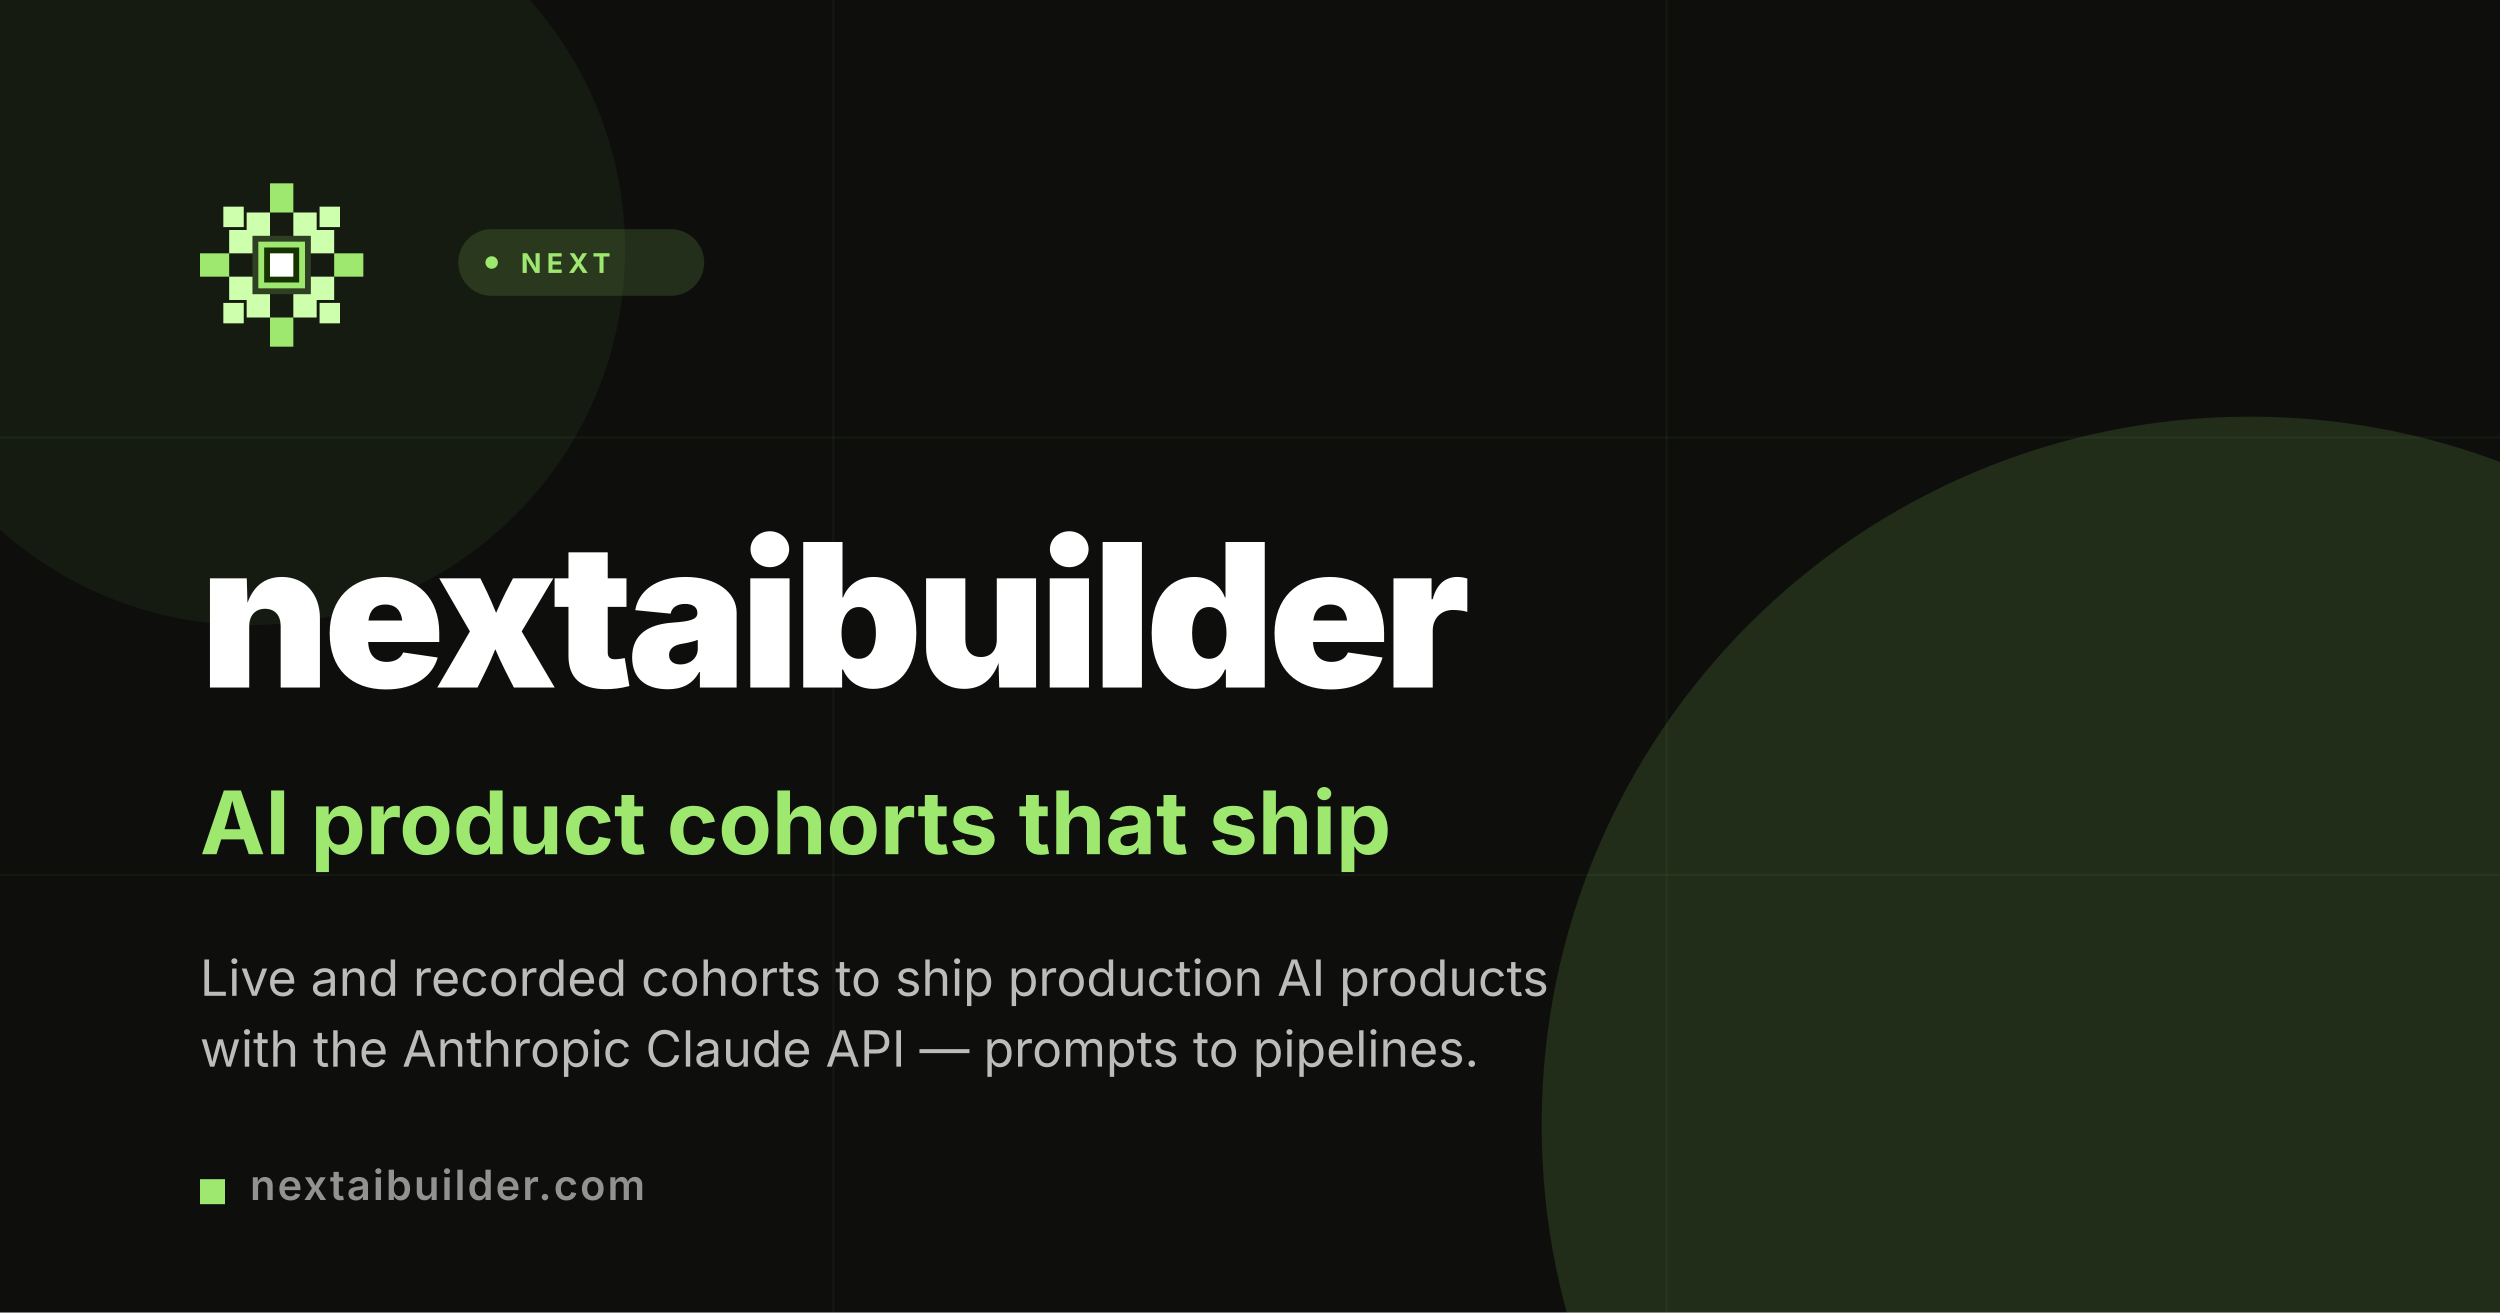
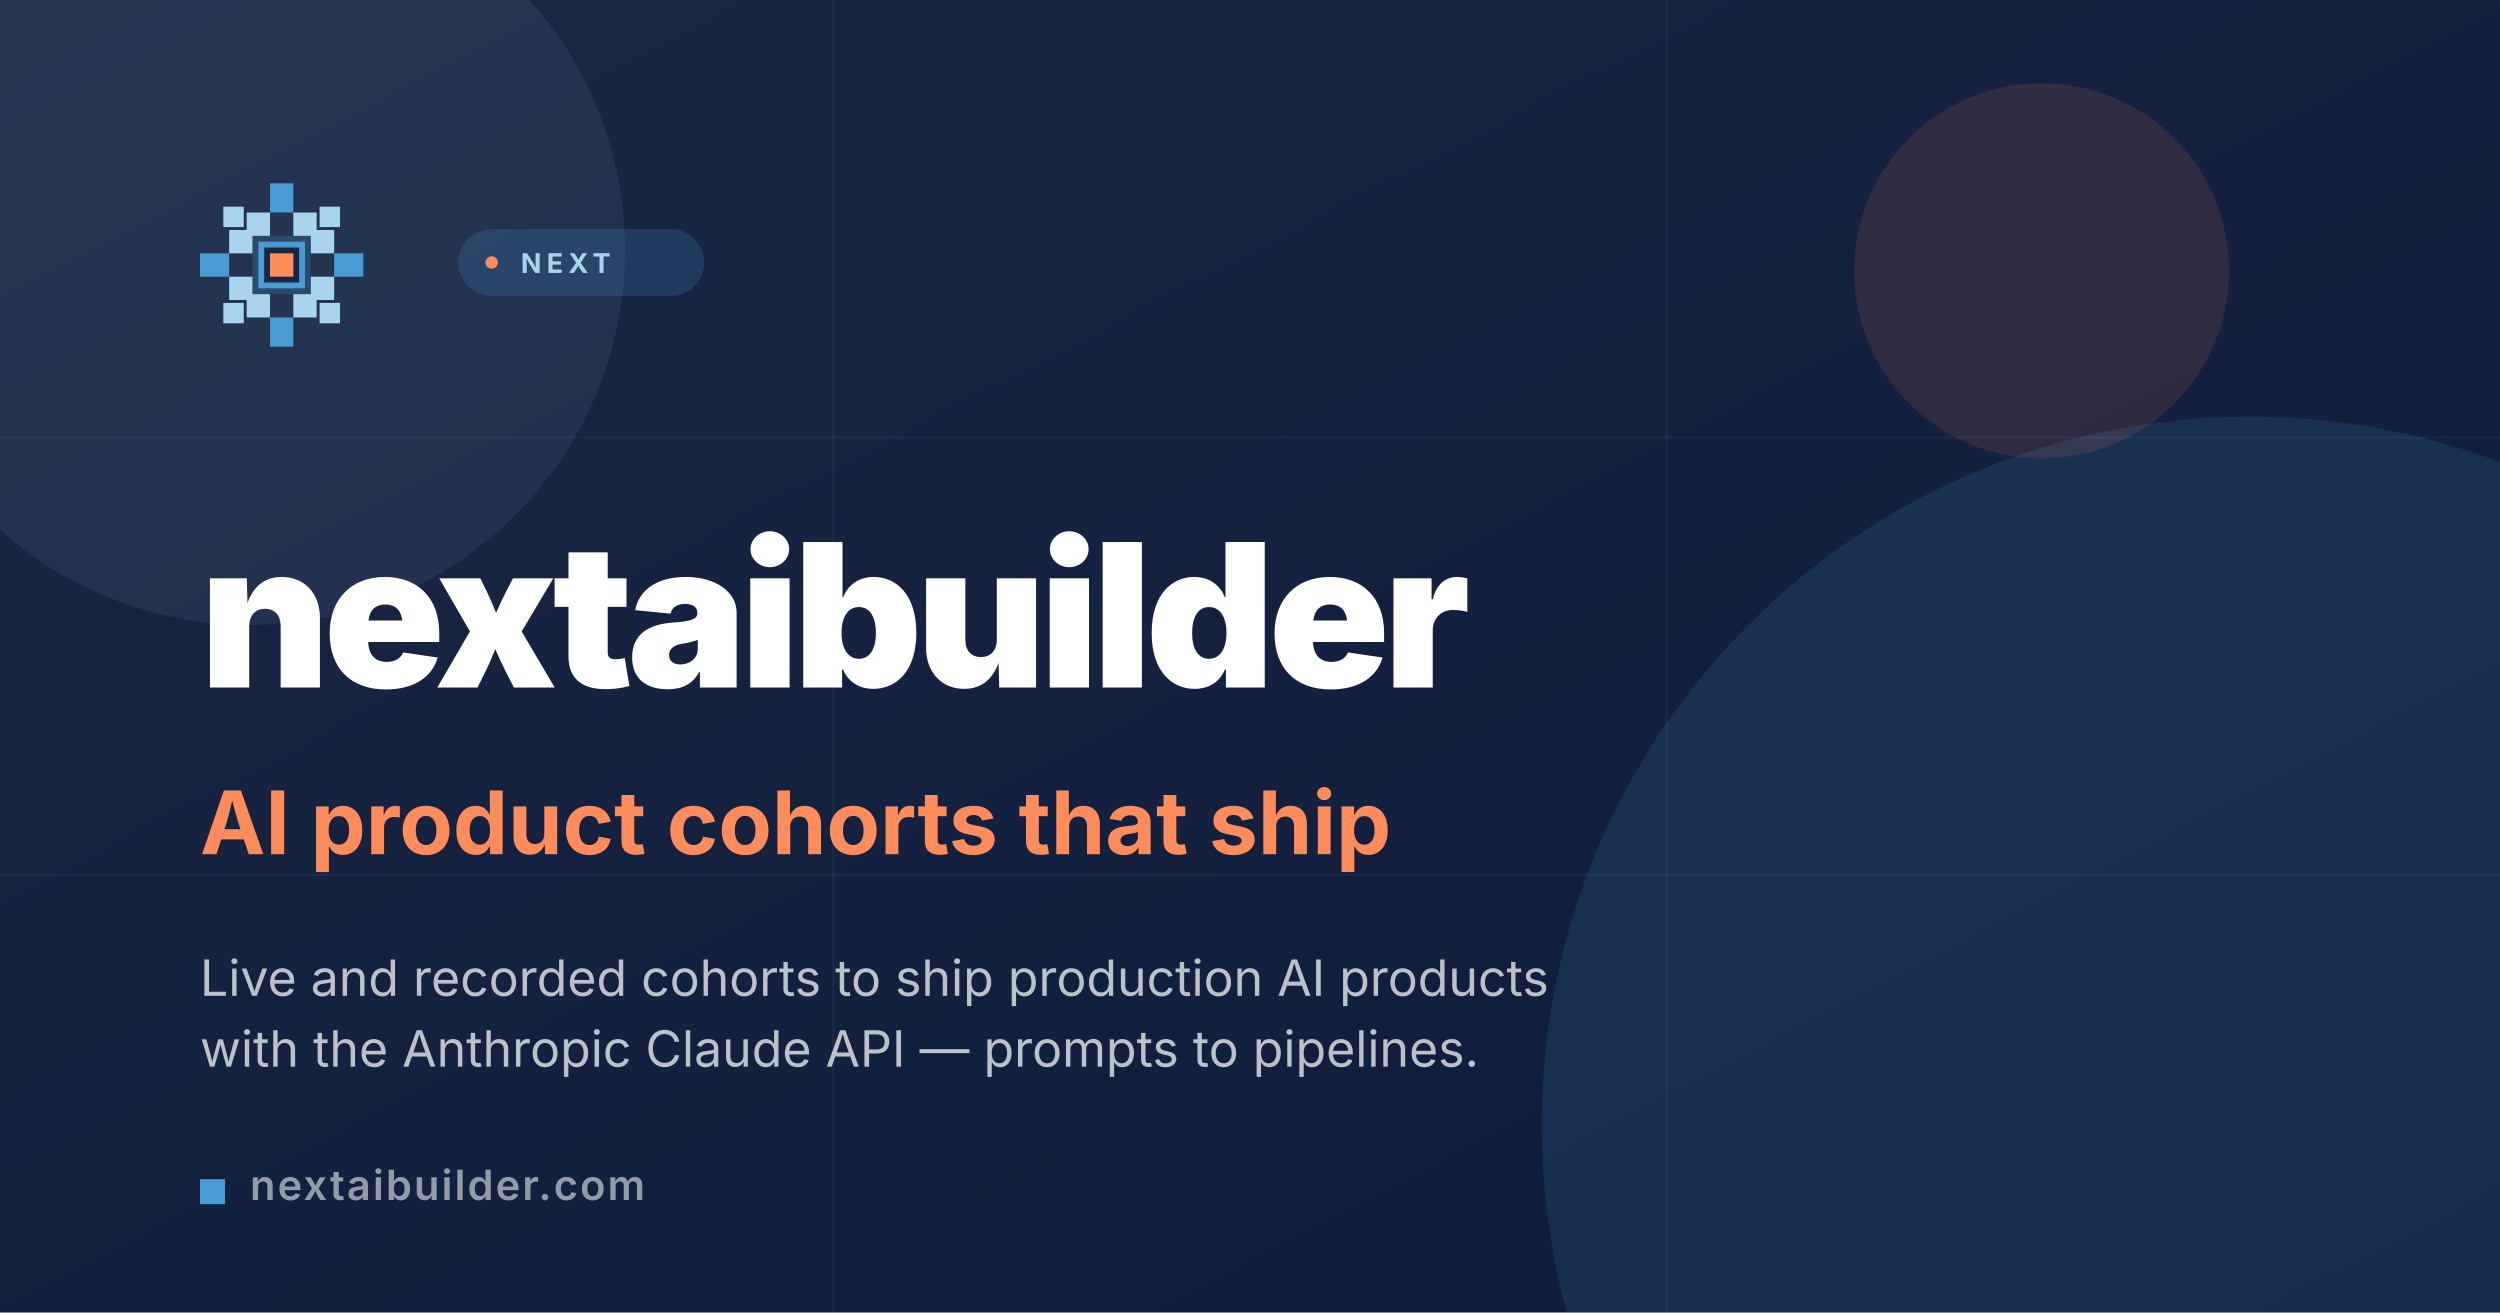
<svg xmlns="http://www.w3.org/2000/svg" viewBox="0 0 1200 630" width="1200" height="630" role="img" aria-label="nextaibuilder — AI product cohorts that ship">
-   <rect width="1200" height="630" fill="#0e0f0c" />
-   <circle cx="1080" cy="540" r="340" fill="#9fe870" fill-opacity="0.14" />
-   <circle cx="120" cy="120" r="180" fill="#9fe870" fill-opacity="0.06" />
-   <g stroke="#9fe870" stroke-opacity="0.05" stroke-width="1">
+   <defs>
+     <linearGradient id="bgGrad" x1="0" y1="0" x2="1" y2="1">
+       <stop offset="0%" stop-color="#1a2744" />
+       <stop offset="100%" stop-color="#0d1a3a" />
+     </linearGradient>
+   </defs>
+   <rect width="1200" height="630" fill="url(#bgGrad)" />
+   <circle cx="1080" cy="540" r="340" fill="#4a9ad4" fill-opacity="0.14" />
+   <circle cx="120" cy="120" r="180" fill="#a8d4f0" fill-opacity="0.08" />
+   <circle cx="980" cy="130" r="90" fill="#ff8c5a" fill-opacity="0.12" />
+   <g stroke="#a8d4f0" stroke-opacity="0.06" stroke-width="1">
    <line x1="0" y1="210" x2="1200" y2="210" />
    <line x1="0" y1="420" x2="1200" y2="420" />
    <line x1="400" y1="0" x2="400" y2="630" />
    <line x1="800" y1="0" x2="800" y2="630" />
  </g>
  <g transform="translate(96, 88) scale(1.4)">
-     <rect x="24" y="0" width="8" height="10" fill="#9fe870" />
-     <rect x="24" y="46" width="8" height="10" fill="#9fe870" />
-     <rect x="0" y="24" width="10" height="8" fill="#9fe870" />
-     <rect x="46" y="24" width="10" height="8" fill="#9fe870" />
-     <rect x="8" y="8" width="7" height="7" fill="#cdffad" />
-     <rect x="41" y="8" width="7" height="7" fill="#cdffad" />
-     <rect x="8" y="41" width="7" height="7" fill="#cdffad" />
-     <rect x="41" y="41" width="7" height="7" fill="#cdffad" />
-     <rect x="16" y="10" width="8" height="8" fill="#cdffad" />
-     <rect x="32" y="10" width="8" height="8" fill="#cdffad" />
-     <rect x="10" y="16" width="8" height="8" fill="#cdffad" />
-     <rect x="38" y="16" width="8" height="8" fill="#cdffad" />
-     <rect x="16" y="38" width="8" height="8" fill="#cdffad" />
-     <rect x="32" y="38" width="8" height="8" fill="#cdffad" />
-     <rect x="10" y="32" width="8" height="8" fill="#cdffad" />
-     <rect x="38" y="32" width="8" height="8" fill="#cdffad" />
-     <rect x="18" y="18" width="20" height="20" fill="#9fe870" fill-opacity="0.18" />
-     <rect x="20" y="20" width="16" height="16" fill="#9fe870" />
-     <rect x="22" y="22" width="12" height="12" fill="#163300" />
-     <rect x="24" y="24" width="8" height="8" fill="#ffffff" />
+     <rect x="24" y="0" width="8" height="10" fill="#4a9ad4" />
+     <rect x="24" y="46" width="8" height="10" fill="#4a9ad4" />
+     <rect x="0" y="24" width="10" height="8" fill="#4a9ad4" />
+     <rect x="46" y="24" width="10" height="8" fill="#4a9ad4" />
+     <rect x="8" y="8" width="7" height="7" fill="#a8d4f0" />
+     <rect x="41" y="8" width="7" height="7" fill="#a8d4f0" />
+     <rect x="8" y="41" width="7" height="7" fill="#a8d4f0" />
+     <rect x="41" y="41" width="7" height="7" fill="#a8d4f0" />
+     <rect x="16" y="10" width="8" height="8" fill="#a8d4f0" />
+     <rect x="32" y="10" width="8" height="8" fill="#a8d4f0" />
+     <rect x="10" y="16" width="8" height="8" fill="#a8d4f0" />
+     <rect x="38" y="16" width="8" height="8" fill="#a8d4f0" />
+     <rect x="16" y="38" width="8" height="8" fill="#a8d4f0" />
+     <rect x="32" y="38" width="8" height="8" fill="#a8d4f0" />
+     <rect x="10" y="32" width="8" height="8" fill="#a8d4f0" />
+     <rect x="38" y="32" width="8" height="8" fill="#a8d4f0" />
+     <rect x="18" y="18" width="20" height="20" fill="#4a9ad4" fill-opacity="0.22" />
+     <rect x="20" y="20" width="16" height="16" fill="#4a9ad4" />
+     <rect x="22" y="22" width="12" height="12" fill="#1a2744" />
+     <rect x="24" y="24" width="8" height="8" fill="#ff8c5a" />
  </g>
  <g transform="translate(220, 110)">
-     <rect width="118" height="32" rx="16" fill="#9fe870" fill-opacity="0.15" />
-     <circle cx="16" cy="16" r="3" fill="#9fe870" />
-     <text x="30" y="21" font-family="Inter, 'Helvetica Neue', Arial, sans-serif" font-size="13" font-weight="700" letter-spacing="2.5" fill="#9fe870">NEXT</text>
+     <rect width="118" height="32" rx="16" fill="#4a9ad4" fill-opacity="0.20" />
+     <circle cx="16" cy="16" r="3" fill="#ff8c5a" />
+     <text x="30" y="21" font-family="Inter, 'Helvetica Neue', Arial, sans-serif" font-size="13" font-weight="700" letter-spacing="2.5" fill="#a8d4f0">NEXT</text>
  </g>
  <text x="96" y="330" font-family="Inter, 'Helvetica Neue', Arial, sans-serif" font-size="96" font-weight="900" letter-spacing="-3" fill="#ffffff">nextaibuilder</text>
-   <text x="96" y="410" font-family="Inter, 'Helvetica Neue', Arial, sans-serif" font-size="42" font-weight="700" fill="#9fe870">AI product cohorts that ship</text>
+   <text x="96" y="410" font-family="Inter, 'Helvetica Neue', Arial, sans-serif" font-size="42" font-weight="700" fill="#ff8c5a">AI product cohorts that ship</text>
  <text x="96" y="478" font-family="Inter, 'Helvetica Neue', Arial, sans-serif" font-size="24" font-weight="400" fill="#ffffff" fill-opacity="0.72">Live and recorded cohorts to ship production AI products</text>
  <text x="96" y="512" font-family="Inter, 'Helvetica Neue', Arial, sans-serif" font-size="24" font-weight="400" fill="#ffffff" fill-opacity="0.72">with the Anthropic Claude API — prompts to pipelines.</text>
  <g transform="translate(96, 560)">
-     <rect width="12" height="12" y="6" fill="#9fe870" />
+     <rect width="12" height="12" y="6" fill="#4a9ad4" />
    <text x="24" y="16" font-family="Inter, 'Helvetica Neue', Arial, sans-serif" font-size="20" font-weight="600" letter-spacing="1" fill="#ffffff" fill-opacity="0.55">nextaibuilder.com</text>
  </g>
</svg>
